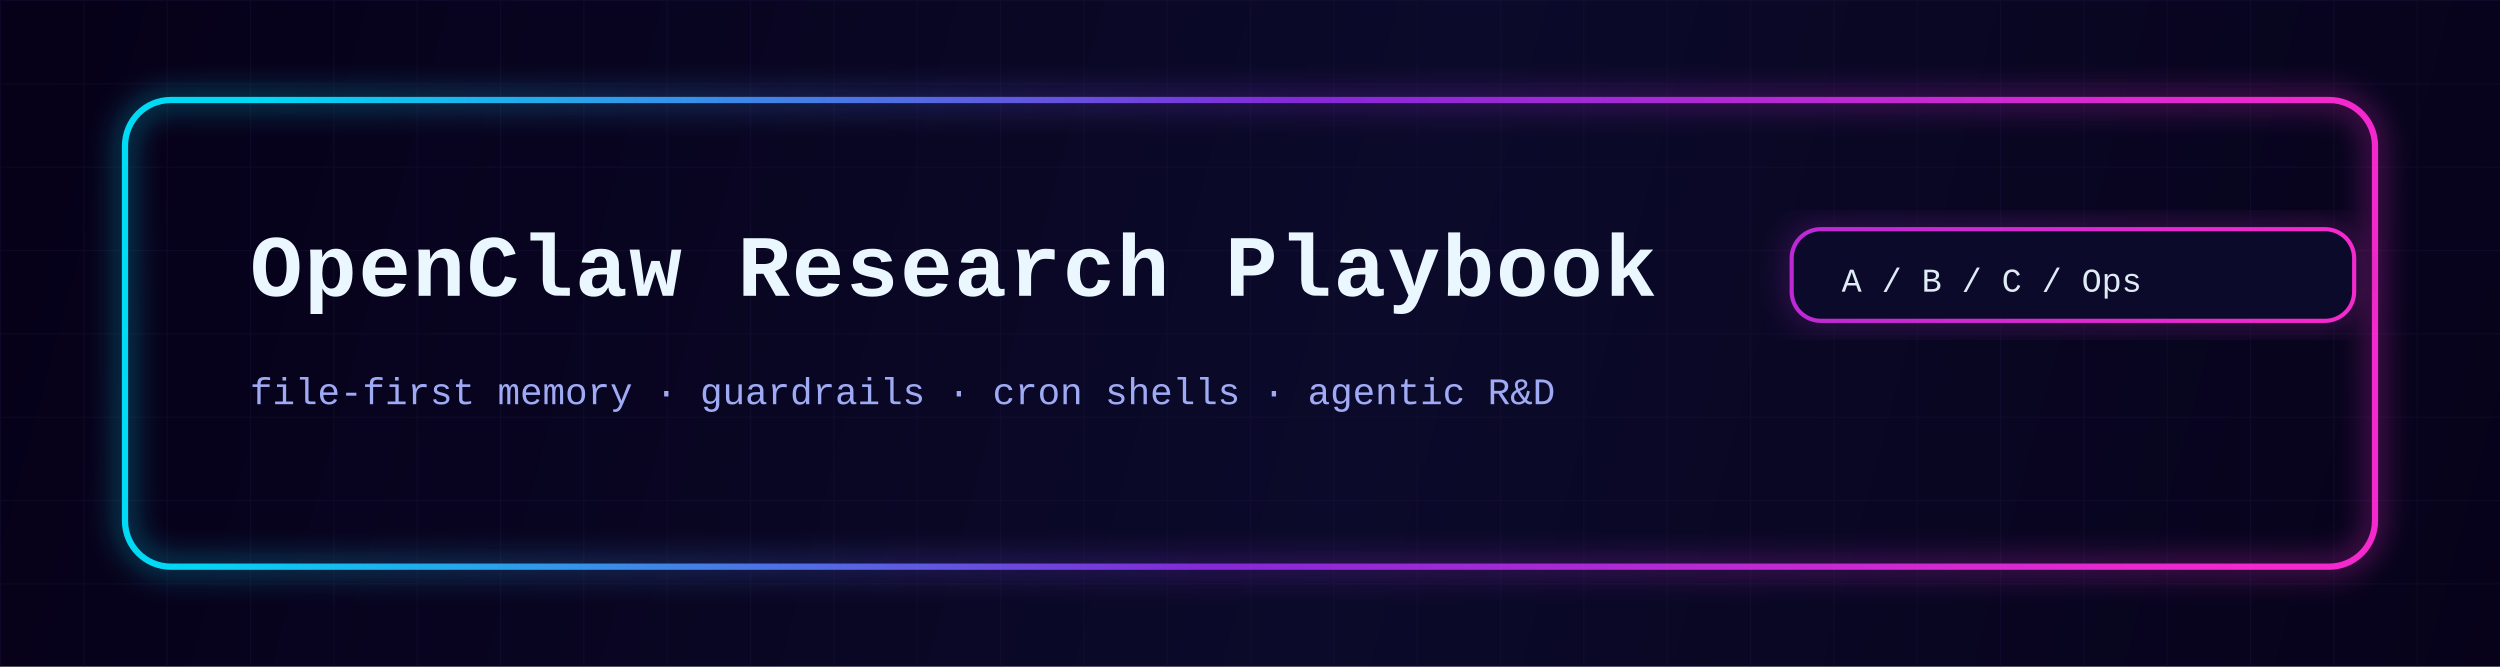
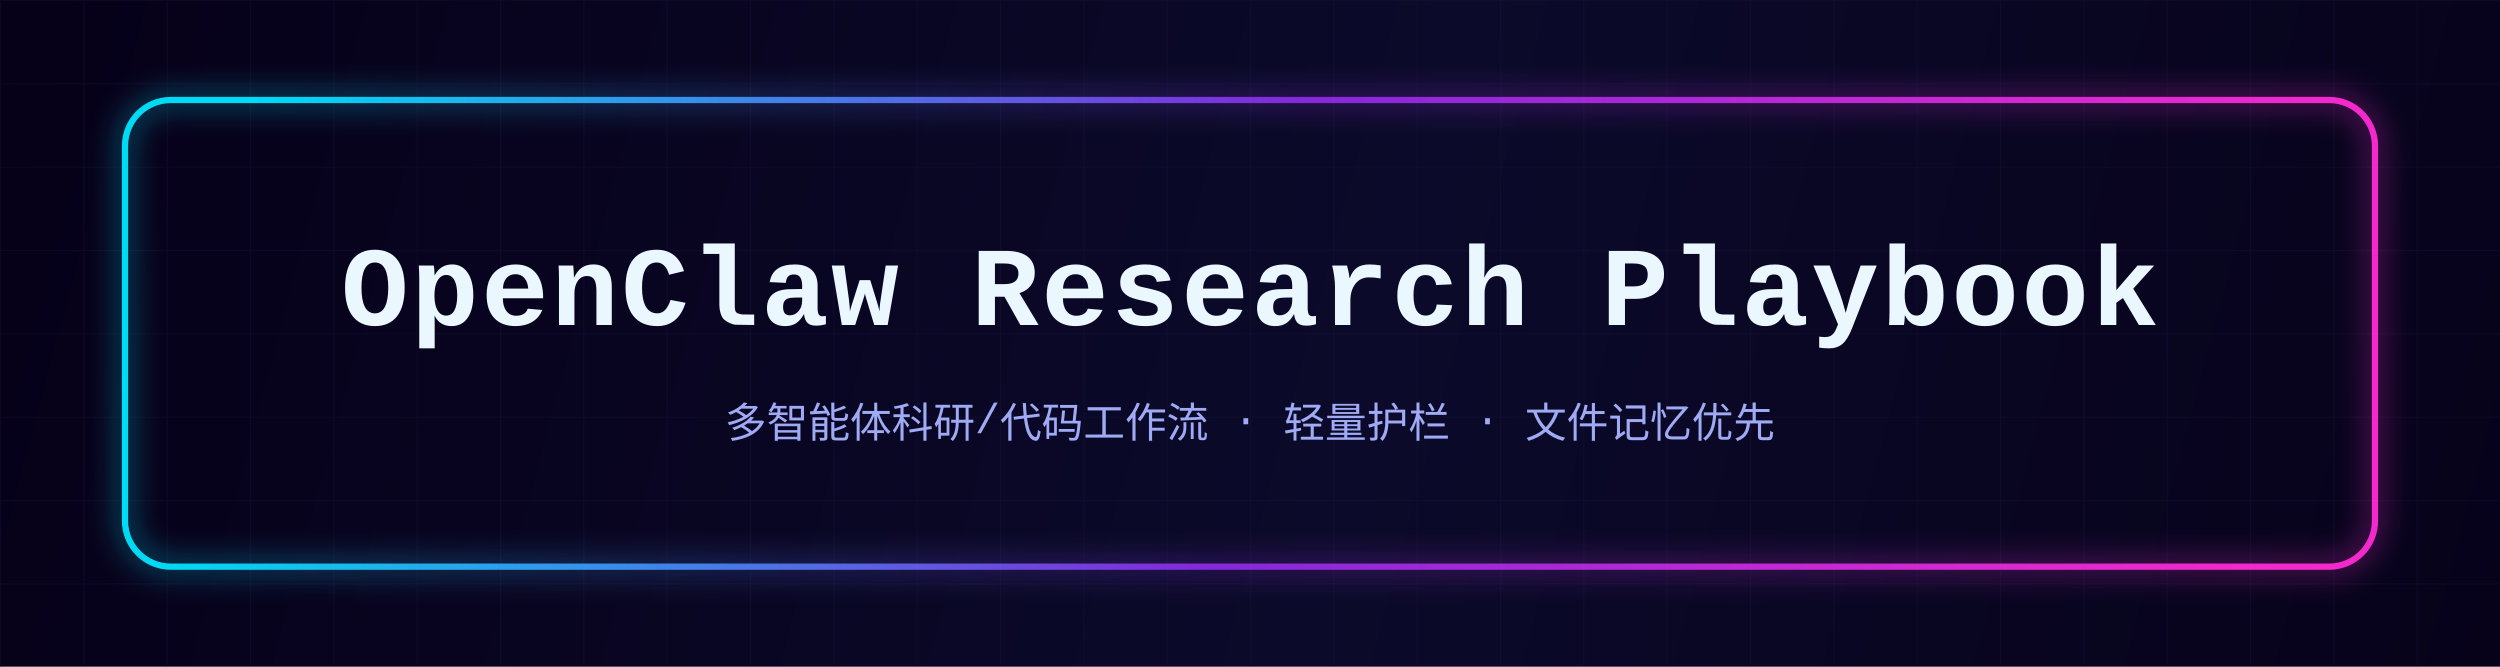
<svg xmlns="http://www.w3.org/2000/svg" width="1200" height="320" viewBox="0 0 1200 320" fill="none">
  <defs>
    <linearGradient id="bg" x1="0" y1="0" x2="1200" y2="320" gradientUnits="userSpaceOnUse">
      <stop offset="0" stop-color="#060018" />
      <stop offset="0.55" stop-color="#0B0A2A" />
      <stop offset="1" stop-color="#07021A" />
    </linearGradient>
    <linearGradient id="neon" x1="120" y1="60" x2="1080" y2="260" gradientUnits="userSpaceOnUse">
      <stop offset="0" stop-color="#00E5FF" />
      <stop offset="0.5" stop-color="#8A2BE2" />
      <stop offset="1" stop-color="#FF2BD6" />
    </linearGradient>
    <filter id="glow" x="-20%" y="-20%" width="140%" height="140%" color-interpolation-filters="sRGB">
      <feGaussianBlur stdDeviation="7" result="blur" />
      <feColorMatrix in="blur" type="matrix" values="1 0 0 0 0  0 1 0 0 0  0 0 1 0 0  0 0 0 0.95 0" result="glow" />
      <feMerge>
        <feMergeNode in="glow" />
        <feMergeNode in="SourceGraphic" />
      </feMerge>
    </filter>
    <pattern id="grid" width="40" height="40" patternUnits="userSpaceOnUse">
      <path d="M40 0H0V40" stroke="#1A1640" stroke-width="1" opacity="0.6" />
    </pattern>
  </defs>
  <rect width="1200" height="320" fill="url(#bg)" />
  <rect width="1200" height="320" fill="url(#grid)" opacity="0.55" />
  <rect x="60" y="48" width="1080" height="224" rx="22" stroke="url(#neon)" stroke-width="3" filter="url(#glow)" opacity="0.95" />
-   <text x="120" y="142" font-family="ui-monospace, SFMono-Regular, Menlo, Monaco, Consolas, 'Liberation Mono', 'Courier New', monospace" font-size="42" font-weight="700" fill="#EAF7FF" letter-spacing="0.8">OpenClaw Research Playbook</text>
-   <text x="120" y="194" font-family="ui-monospace, SFMono-Regular, Menlo, Monaco, Consolas, 'Liberation Mono', 'Courier New', monospace" font-size="18" fill="#A7B2FF" opacity="0.95">file-first memory · guardrails · cron shells · agentic R&amp;D</text>
-   <g opacity="0.95" filter="url(#glow)">
-     <rect x="860" y="110" width="270" height="44" rx="14" fill="#0C0B2B" stroke="url(#neon)" stroke-width="2" />
-     <text x="884" y="140" font-family="ui-monospace, SFMono-Regular, Menlo, Monaco, Consolas, 'Liberation Mono', 'Courier New', monospace" font-size="16" fill="#EAF7FF">A / B / C / Ops</text>
-   </g>
+   <text x="600" y="156" text-anchor="middle" font-family="ui-monospace, SFMono-Regular, Menlo, Monaco, Consolas, 'Liberation Mono', 'Courier New', monospace" font-size="54" font-weight="800" fill="#EAF7FF" letter-spacing="1.2">OpenClaw Research Playbook</text>
+   <text x="600" y="210" text-anchor="middle" font-family="ui-monospace, SFMono-Regular, Menlo, Monaco, Consolas, 'Liberation Mono', 'Courier New', monospace" font-size="20" fill="#A7B2FF" opacity="0.95">多智能体科研/代码工作流 · 轻量护栏 · 文件记忆优先</text>
</svg>
